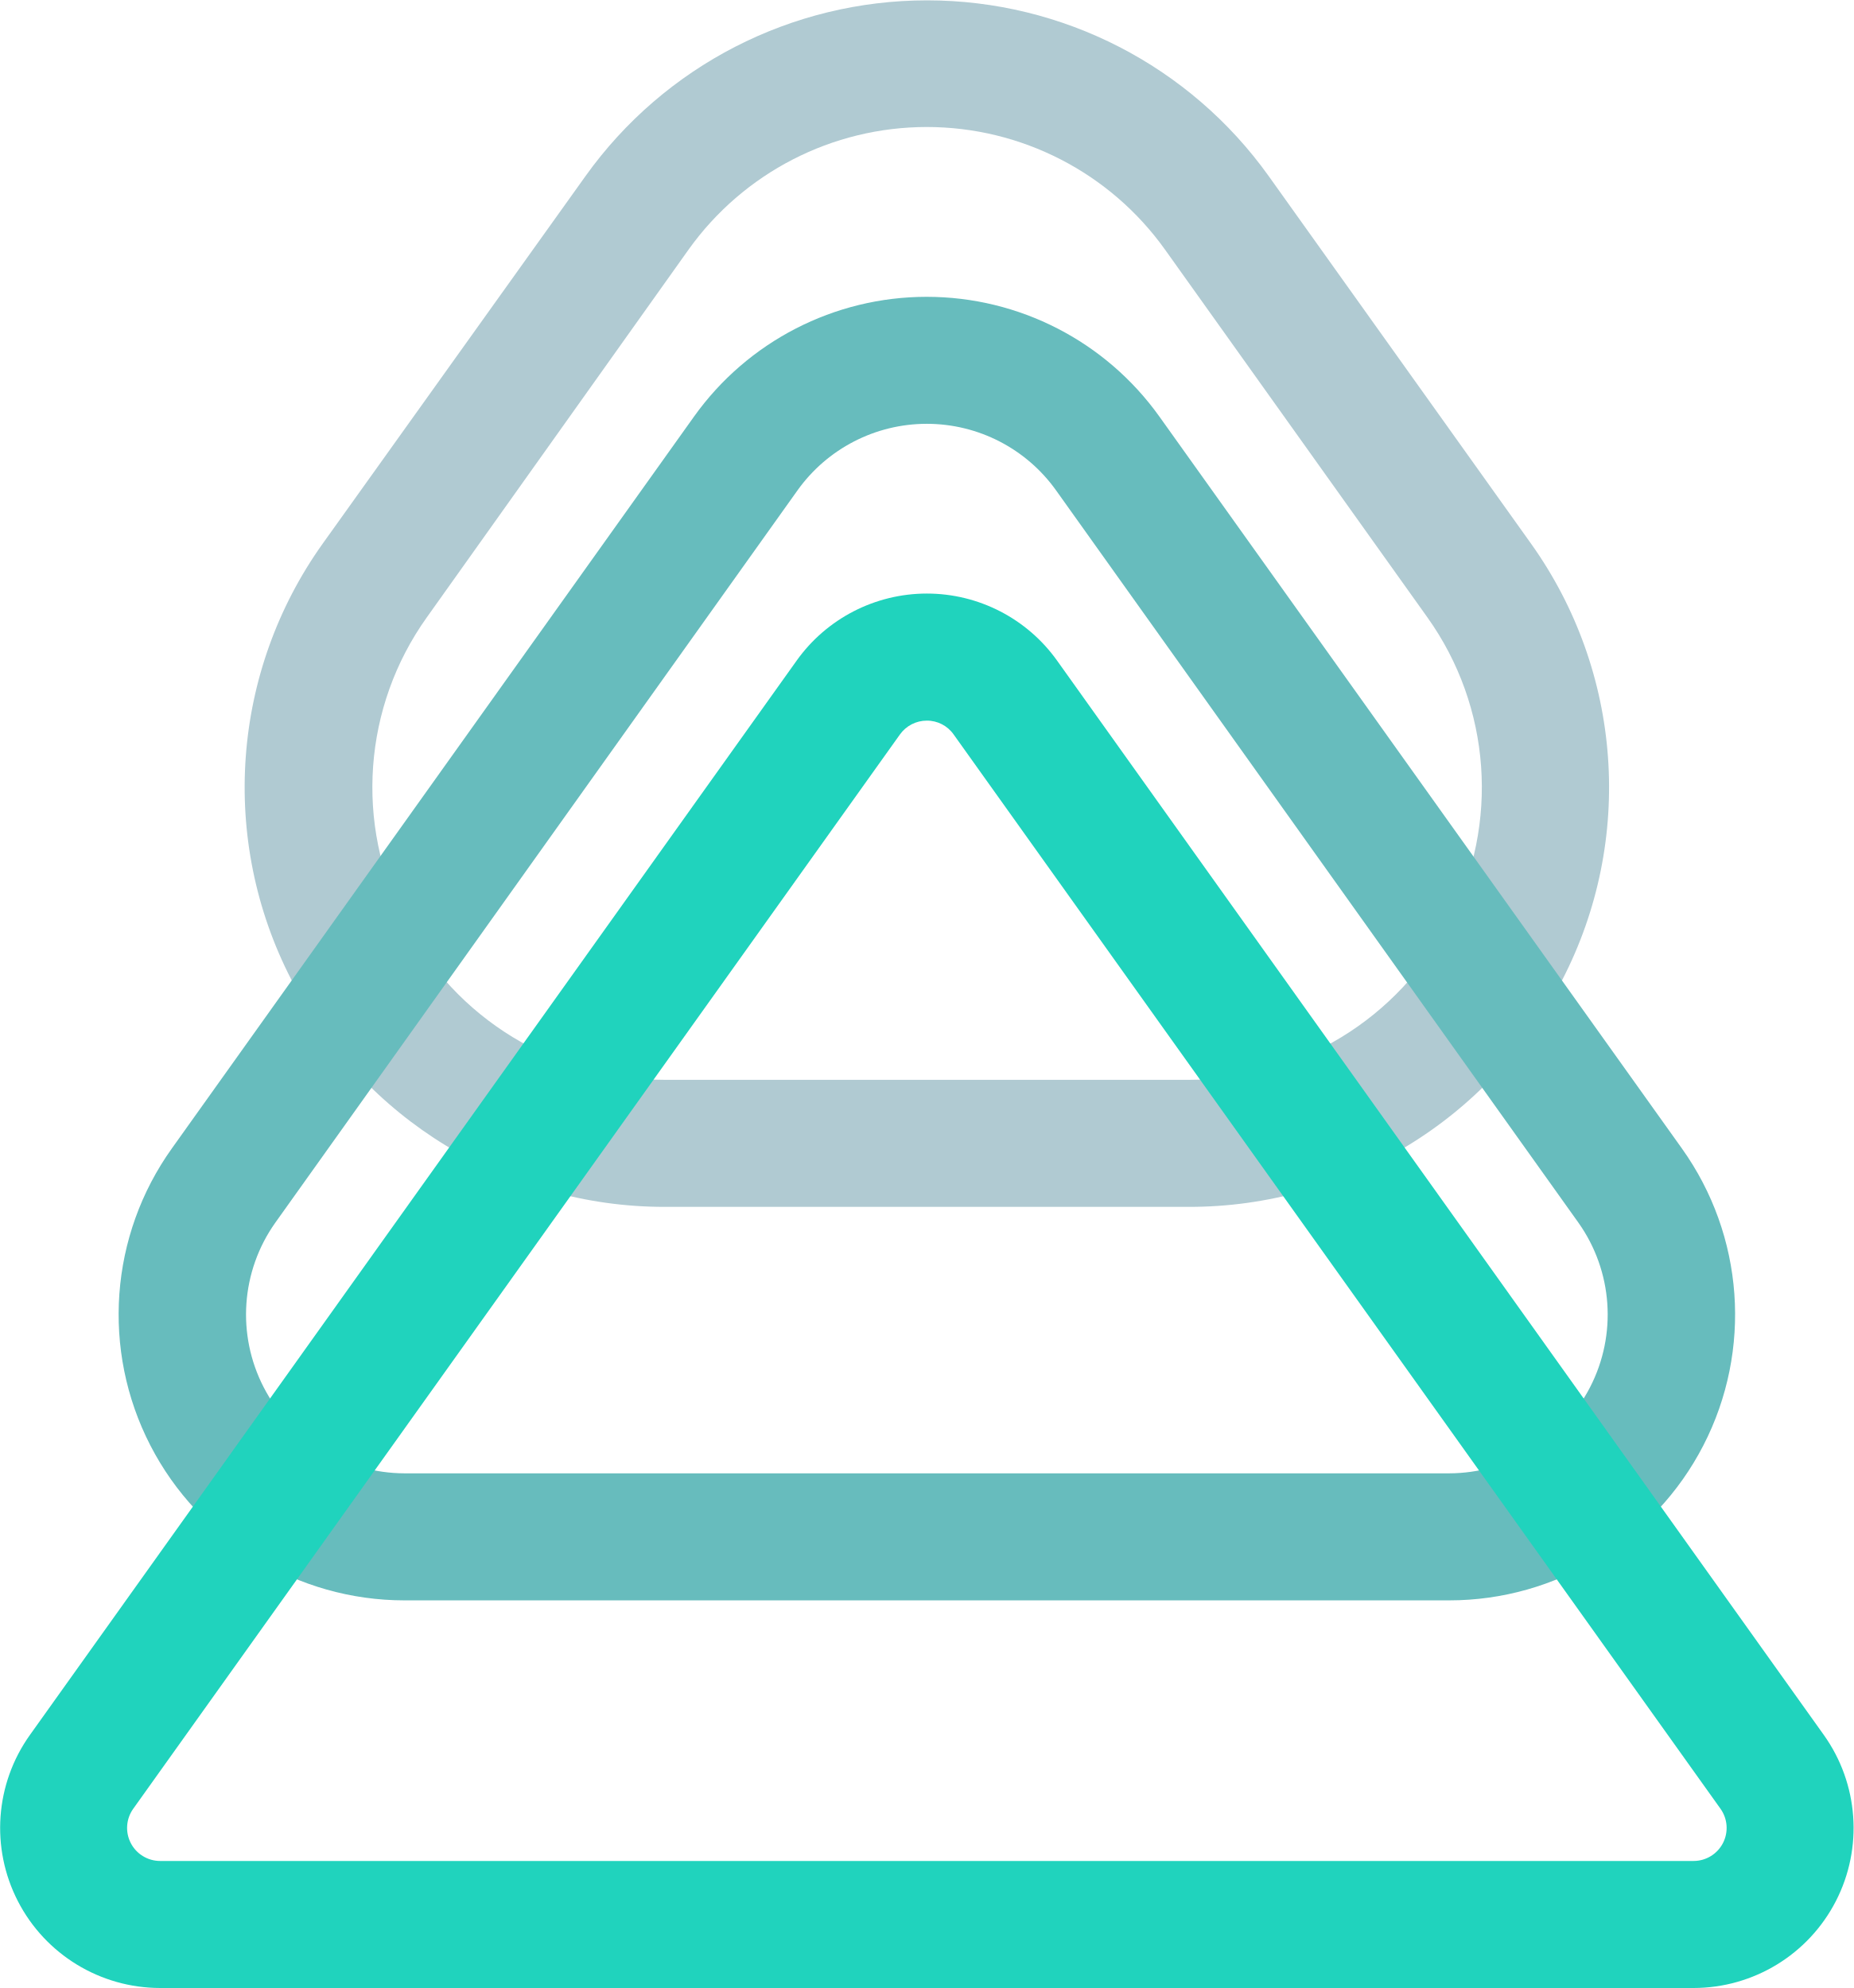
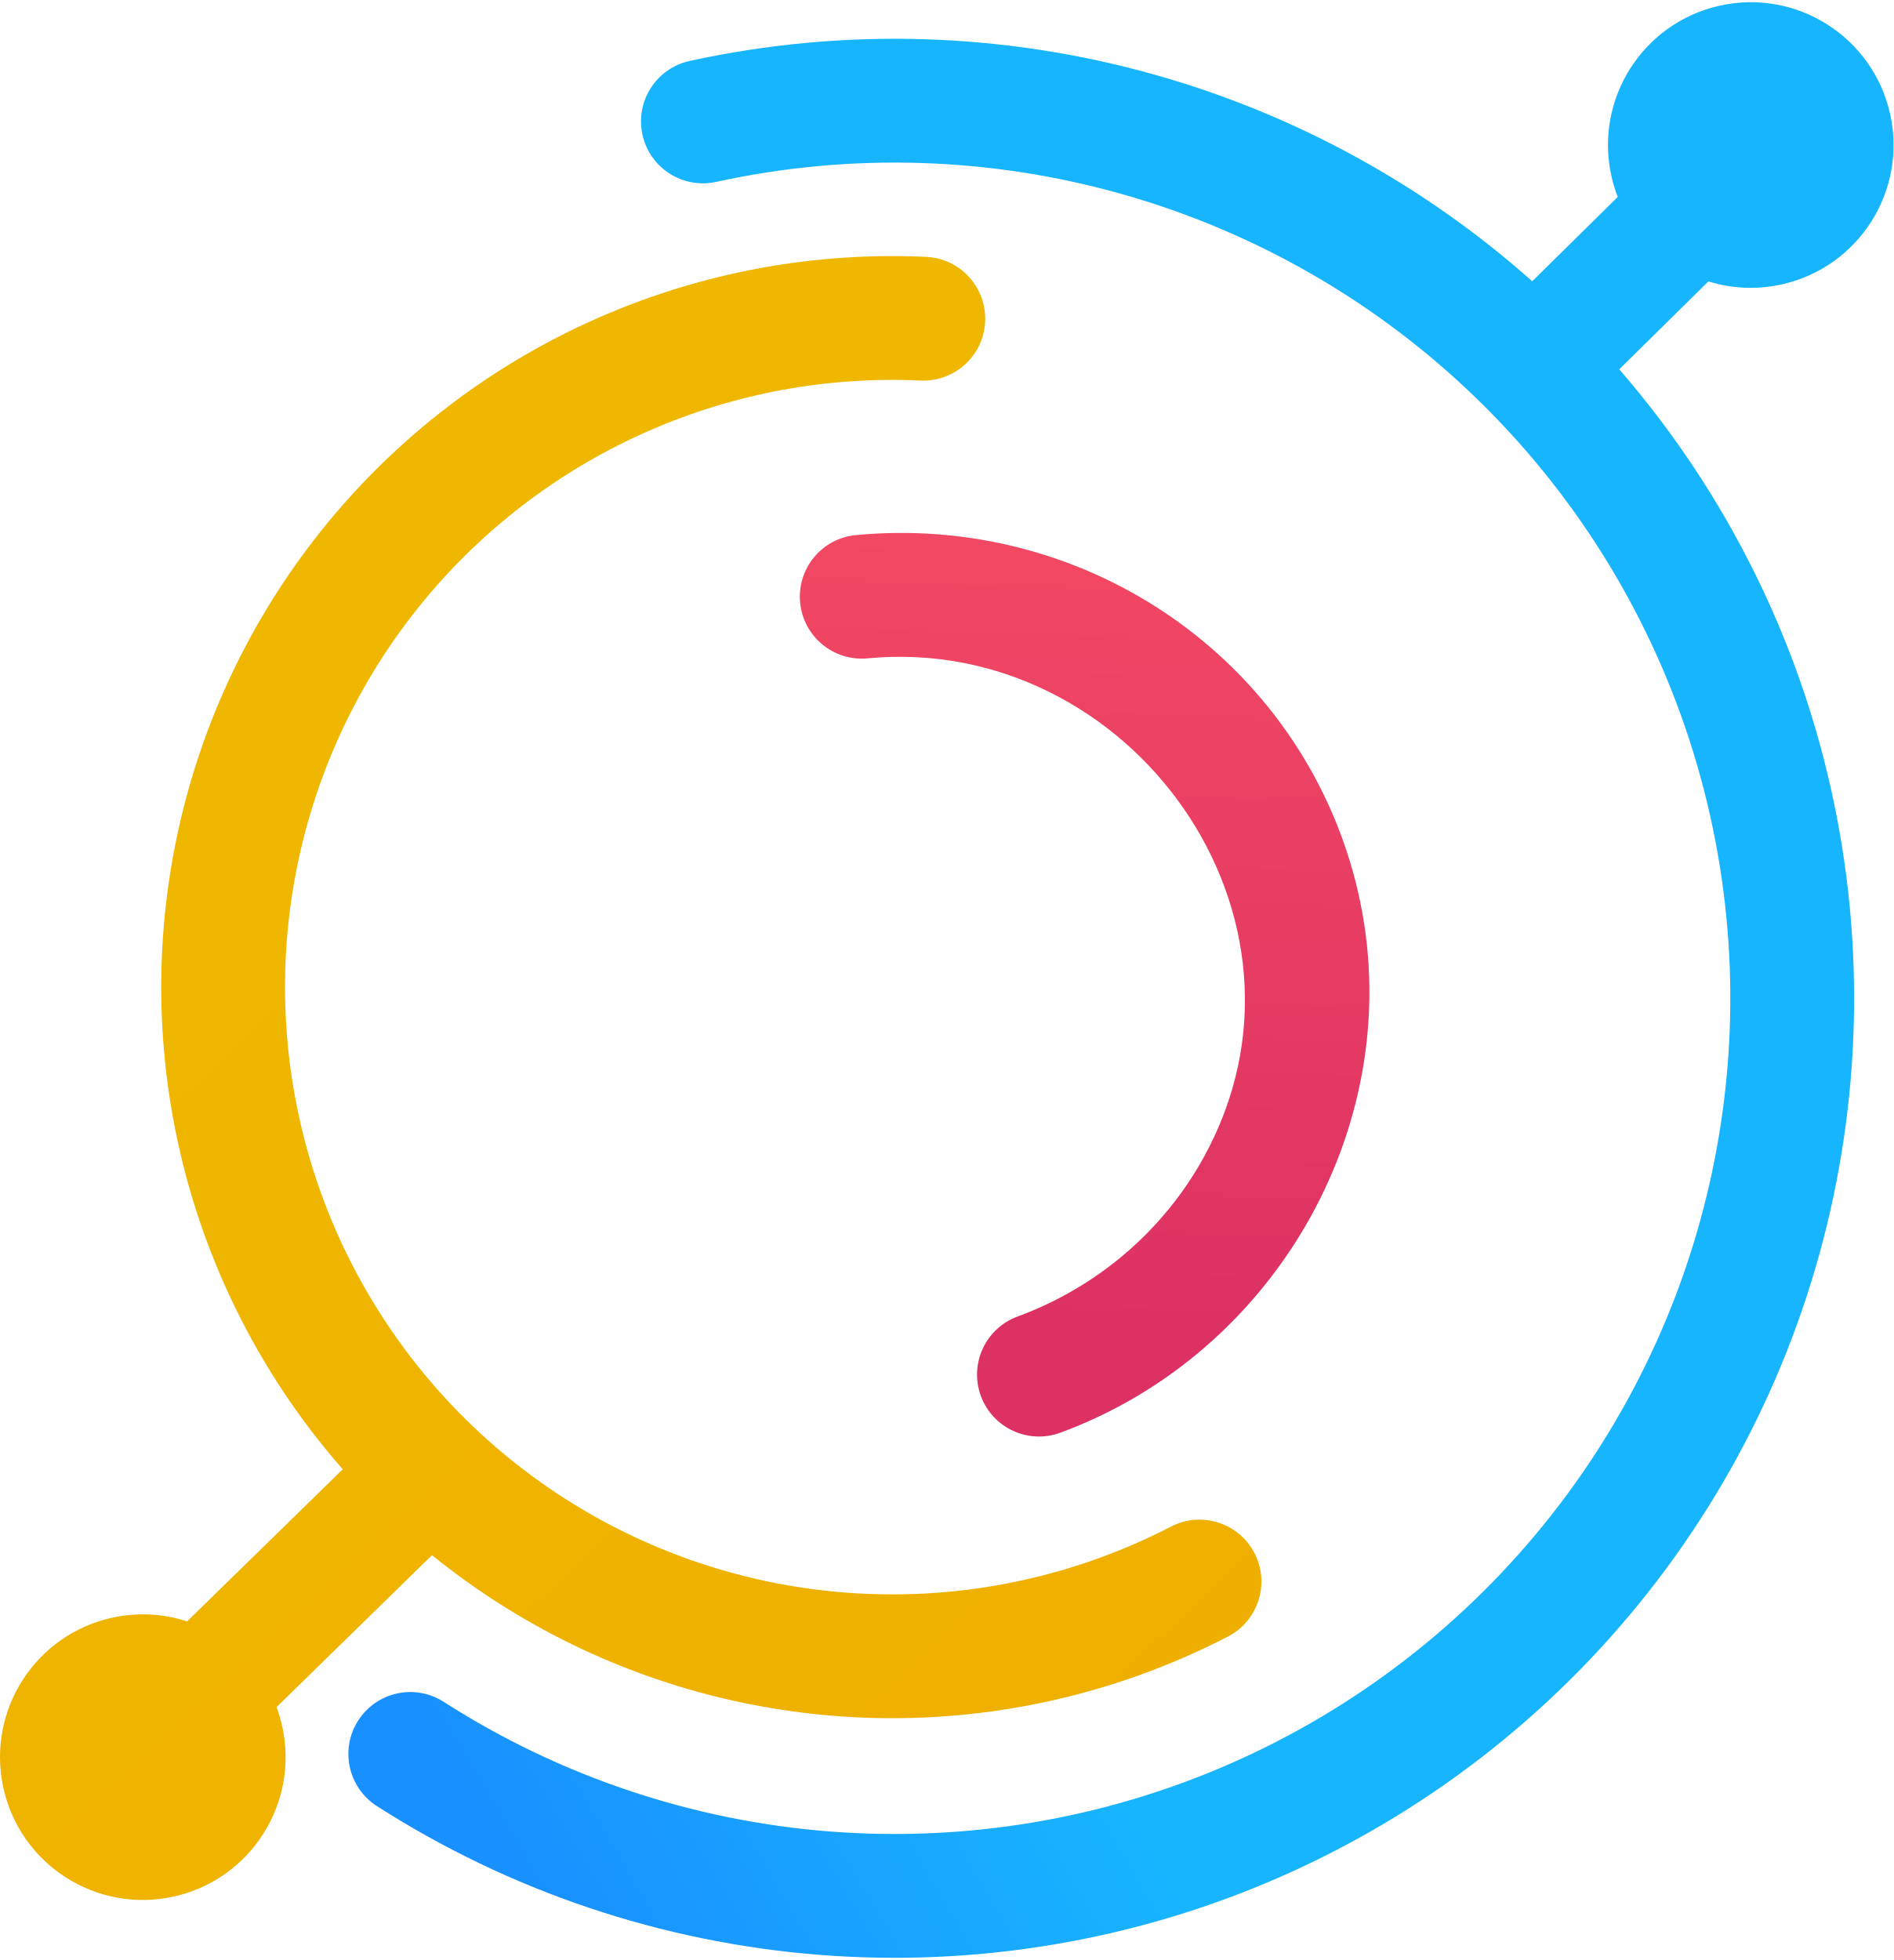
- <svg xmlns="http://www.w3.org/2000/svg" viewBox="0 0 116.71 125.19">
+ <svg xmlns="http://www.w3.org/2000/svg" width="800" height="828" viewBox="0 0 800 828" fill="none">
+   <path fill-rule="evenodd" clip-rule="evenodd" d="M274.304 181.918C310.366 166.173 349.565 158.935 388.872 160.763C403.299 161.433 415.538 150.282 416.21 135.855C416.88 121.427 405.729 109.188 391.301 108.517C343.981 106.316 296.789 115.03 253.376 133.985C209.962 152.94 171.491 181.628 140.938 217.83C110.386 254.032 88.57 296.777 77.179 342.758C65.789 388.739 65.129 436.725 75.251 483.002C85.372 529.28 106.003 572.608 135.549 609.635C138.551 613.397 141.638 617.087 144.805 620.698L79.044 684.958C69.17 681.725 58.33 681.007 47.447 683.384C14.902 690.503 -5.712 722.656 1.405 755.201C8.522 787.745 40.673 808.357 73.217 801.238C105.762 794.12 126.375 761.973 119.258 729.429C118.635 726.575 117.82 723.818 116.83 721.167L182.524 656.966C201.825 672.608 223.006 685.912 245.638 696.544C288.514 716.686 335.448 726.692 382.811 725.797C430.174 724.896 476.695 713.114 518.774 691.359C531.608 684.73 536.631 668.95 529.995 656.117C523.366 643.29 507.587 638.267 494.758 644.896C459.803 662.968 421.161 672.758 381.819 673.503C342.477 674.247 303.492 665.933 267.877 649.2C232.262 632.474 200.974 607.773 176.432 577.018C151.89 546.258 134.753 510.267 126.345 471.827C117.938 433.387 118.486 393.528 127.948 355.334C137.409 317.139 155.53 281.634 180.908 251.563C206.287 221.492 238.243 197.663 274.304 181.918Z" fill="url(#paint0_linear_57_47954)" />
+   <path d="M366.553 278.114C352.175 279.482 339.409 268.936 338.041 254.558C336.672 240.18 347.218 227.415 361.596 226.046C409.744 221.463 457.82 234.268 496.868 262.075C535.915 289.882 563.272 330.794 573.839 377.19C595.667 473.021 539.563 571.559 447.969 605.246C434.414 610.231 419.384 603.284 414.399 589.728C409.413 576.173 416.361 561.143 429.916 556.158C463.614 543.764 491.501 519.815 508.516 488.984C564.481 387.604 477.376 267.564 366.553 278.114Z" fill="url(#paint1_linear_57_47954)" />
+   <path fill-rule="evenodd" clip-rule="evenodd" d="M291.378 25.744C277.269 28.83 268.332 42.769 271.418 56.878C274.504 70.988 288.444 79.924 302.553 76.838C359.27 64.434 418.172 66.208 474.039 82.004C529.911 97.8 581.017 127.132 622.842 167.399C664.667 207.666 695.912 257.626 713.821 312.854C731.722 368.083 735.733 426.875 725.485 484.021C715.244 541.169 691.06 594.907 655.086 640.475C619.113 686.049 572.461 722.042 519.252 745.273C466.043 768.504 407.927 778.255 350.052 773.664C292.175 769.066 236.326 750.269 187.449 718.94C175.29 711.141 159.114 714.681 151.319 726.842C143.524 738.997 147.062 755.174 159.221 762.972C215.339 798.946 279.463 820.525 345.914 825.802C412.363 831.073 479.089 819.878 540.177 793.205C601.27 766.532 654.838 725.203 696.141 672.882C737.444 620.561 765.207 558.864 776.97 493.25C788.733 427.637 784.128 360.136 763.575 296.725C746.757 244.849 719.686 197.021 684.097 156.023L721.769 118.873C731.507 121.909 742.153 122.513 752.824 120.128C785.336 112.865 805.798 80.62 798.536 48.108C791.273 15.596 759.029 -4.871 726.517 2.393C694.005 9.657 673.537 41.902 680.799 74.413C681.478 77.448 682.373 80.376 683.47 83.188L647.334 118.819C601.629 78.176 547.257 48.354 488.27 31.675C424.126 13.539 356.498 11.501 291.378 25.744Z" fill="url(#paint2_linear_57_47954)" />
  <defs>
-     <style>.cls-1{fill:#b0cad2;}.cls-2{fill:#67bcbd;}.cls-3{fill:#20d3bd;}</style>
+     <linearGradient id="paint0_linear_57_47954" x1="811.968" y1="787.211" x2="286.261" y2="224.33" gradientUnits="userSpaceOnUse">
+       <stop stop-color="#EFAB00" />
+       <stop offset="1" stop-color="#EFB700" />
+     </linearGradient>
+     <linearGradient id="paint1_linear_57_47954" x1="-316.438" y1="534.313" x2="-299.498" y2="1.677" gradientUnits="userSpaceOnUse">
+       <stop stop-color="#DD3163" />
+       <stop offset="1" stop-color="#FF5663" />
+     </linearGradient>
+     <linearGradient id="paint2_linear_57_47954" x1="178.762" y1="741.831" x2="388.081" y2="617.55" gradientUnits="userSpaceOnUse">
+       <stop offset="0.03" stop-color="#1890FF" />
+       <stop offset="1" stop-color="#18B5FF" />
+     </linearGradient>
  </defs>
-   <g id="artwork">
-     <path class="cls-1" d="M96.39,34.23,79.87,11.08a26.43,26.43,0,0,0-43,0L20.32,34.23A26.42,26.42,0,0,0,41.83,76h33A26.42,26.42,0,0,0,96.39,34.23ZM74.87,68h-33a18.42,18.42,0,0,1-15-29.12L43.35,15.72a18.43,18.43,0,0,1,30,0L89.87,38.88A18.42,18.42,0,0,1,74.87,68Z" />
-     <path class="cls-2" d="M105.89,72.32,73,26.24a18,18,0,0,0-29.31,0L10.82,72.32a18,18,0,0,0,14.65,28.46H91.24a18,18,0,0,0,14.65-28.46ZM91.24,92.78H25.47A10,10,0,0,1,17.33,77L50.21,30.88a10,10,0,0,1,16.28,0L99.38,77A10,10,0,0,1,91.24,92.78Z" />
-     <path class="cls-3" d="M114.83,109.26,66.56,41.61a10.07,10.07,0,0,0-16.41,0L1.88,109.26a10.08,10.08,0,0,0,8.2,15.93h96.55a10.08,10.08,0,0,0,8.2-15.93Zm-8.2,7.93H10.08a2.08,2.08,0,0,1-1.69-3.29L56.66,46.25a2.08,2.08,0,0,1,1.69-.87,2.05,2.05,0,0,1,1.69.87l48.28,67.65A2.08,2.08,0,0,1,106.63,117.19Z" />
-   </g>
</svg>
